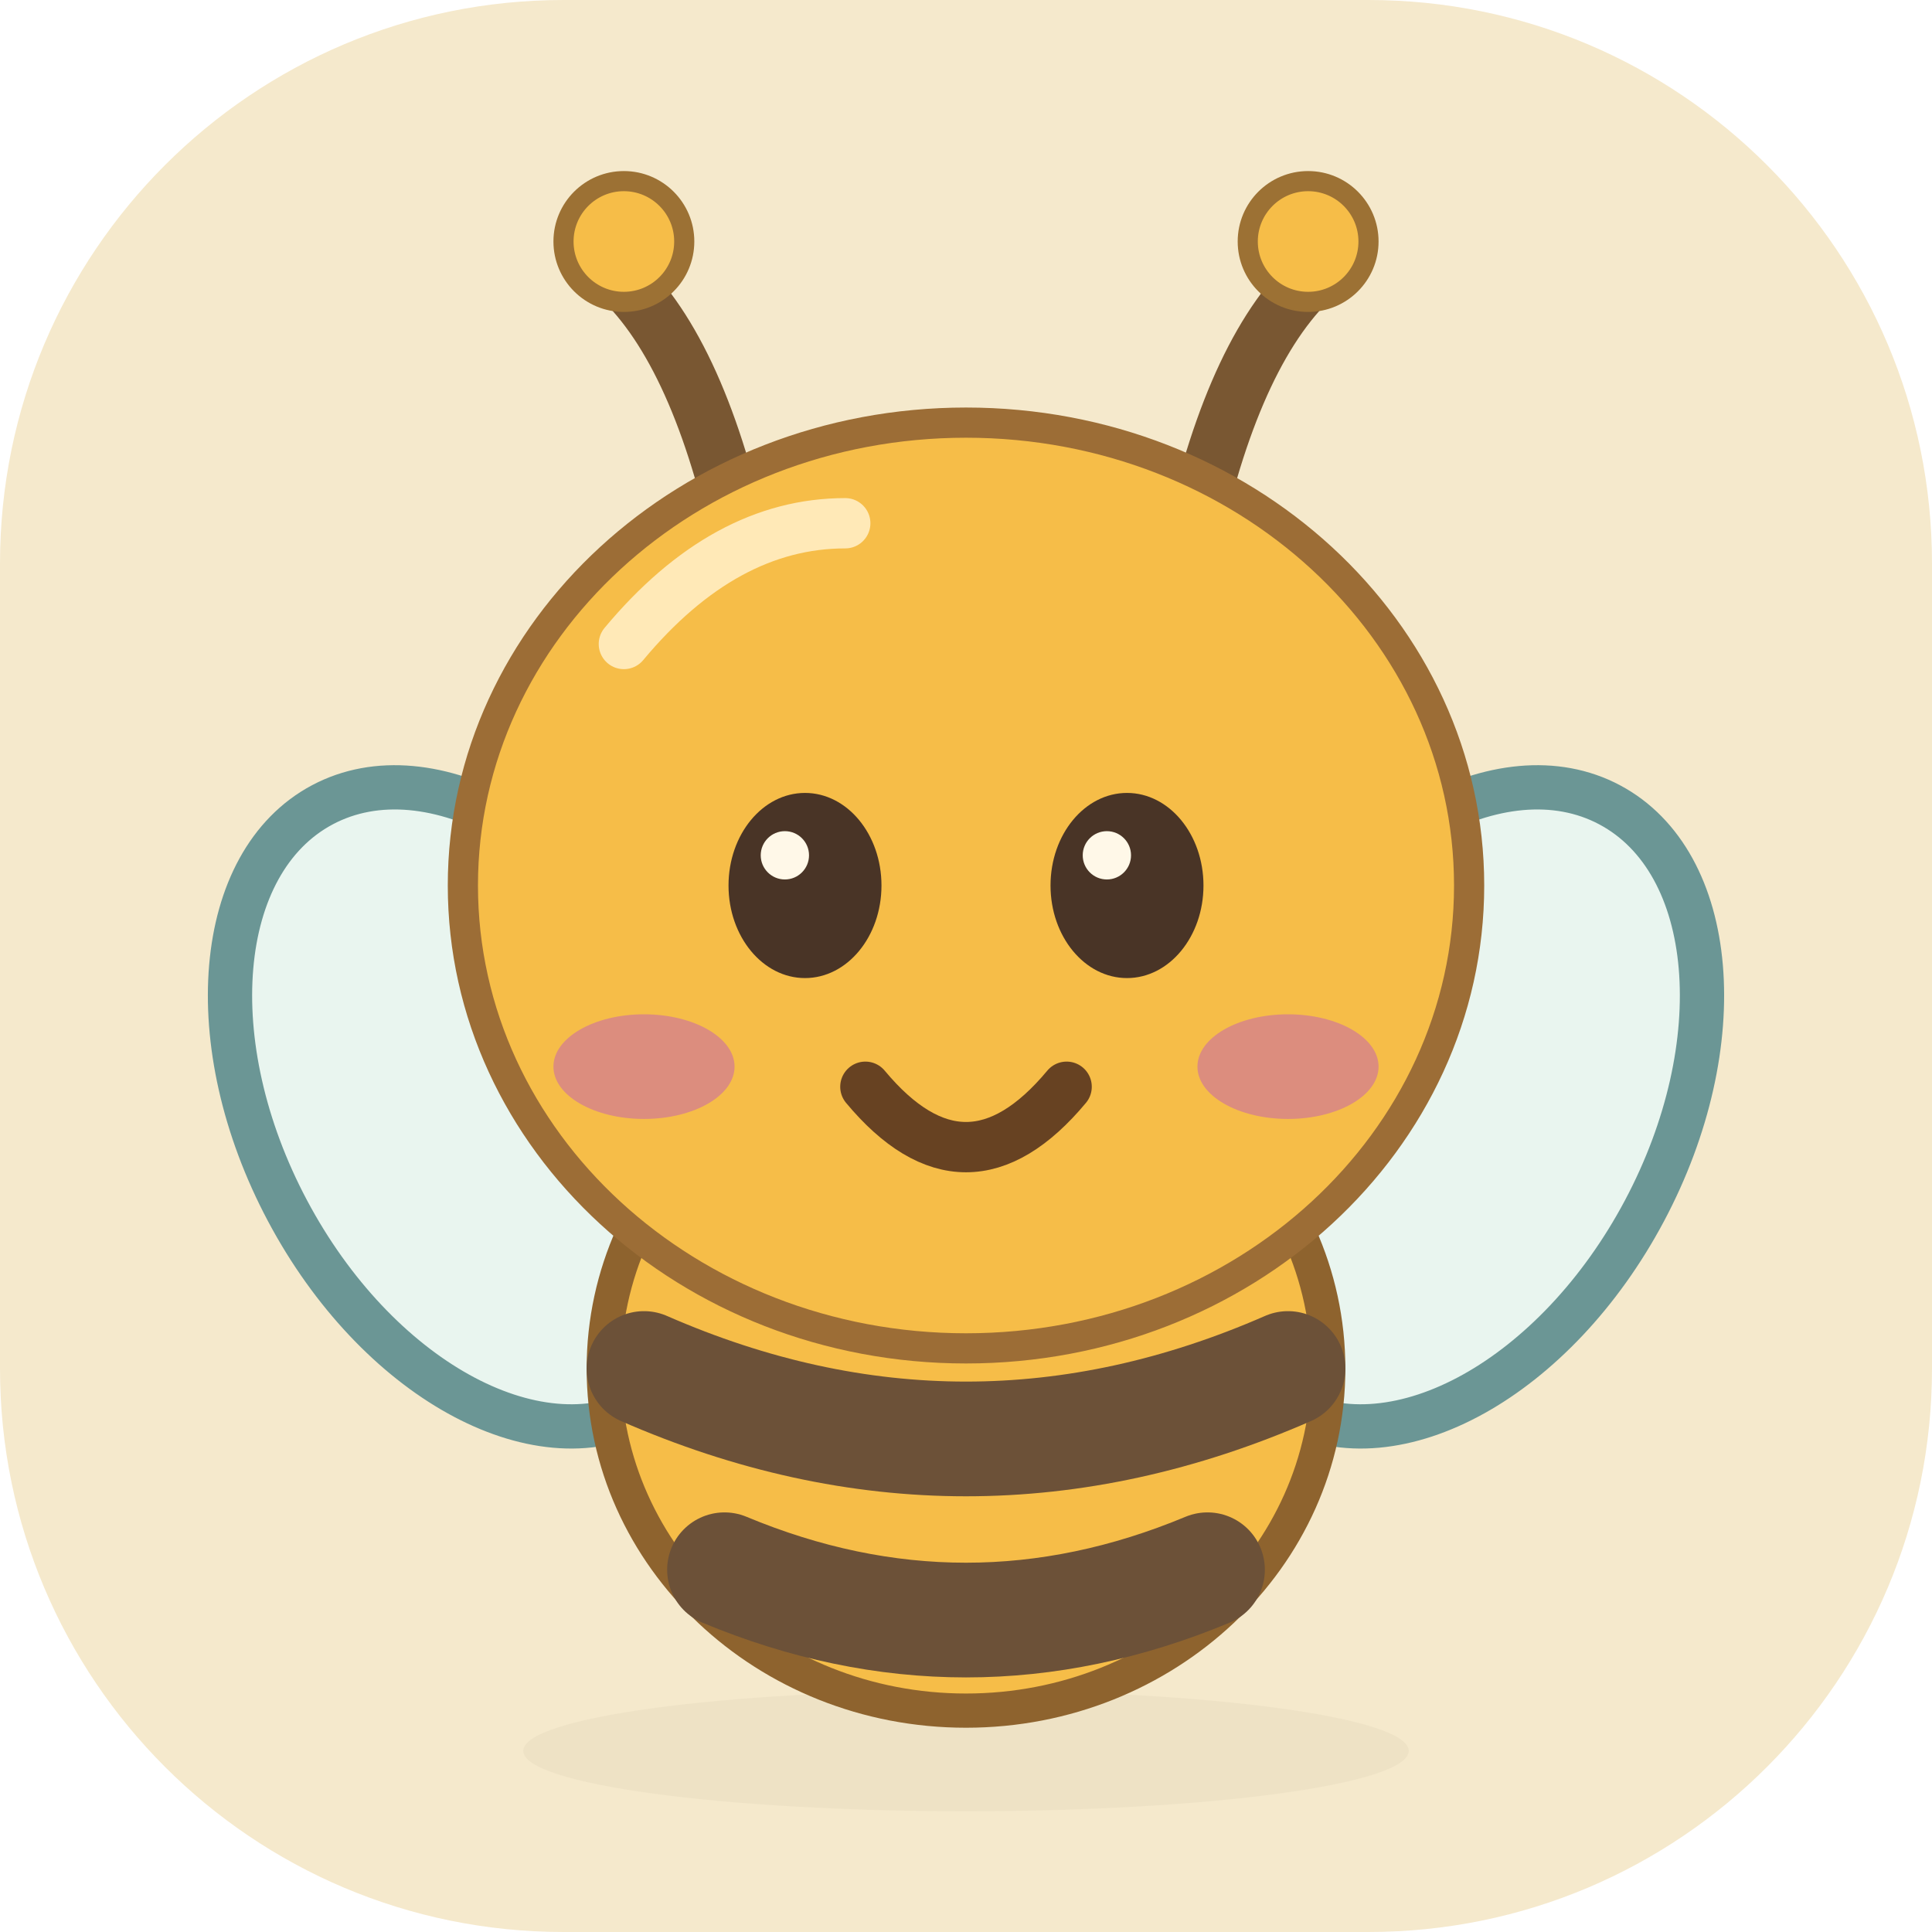
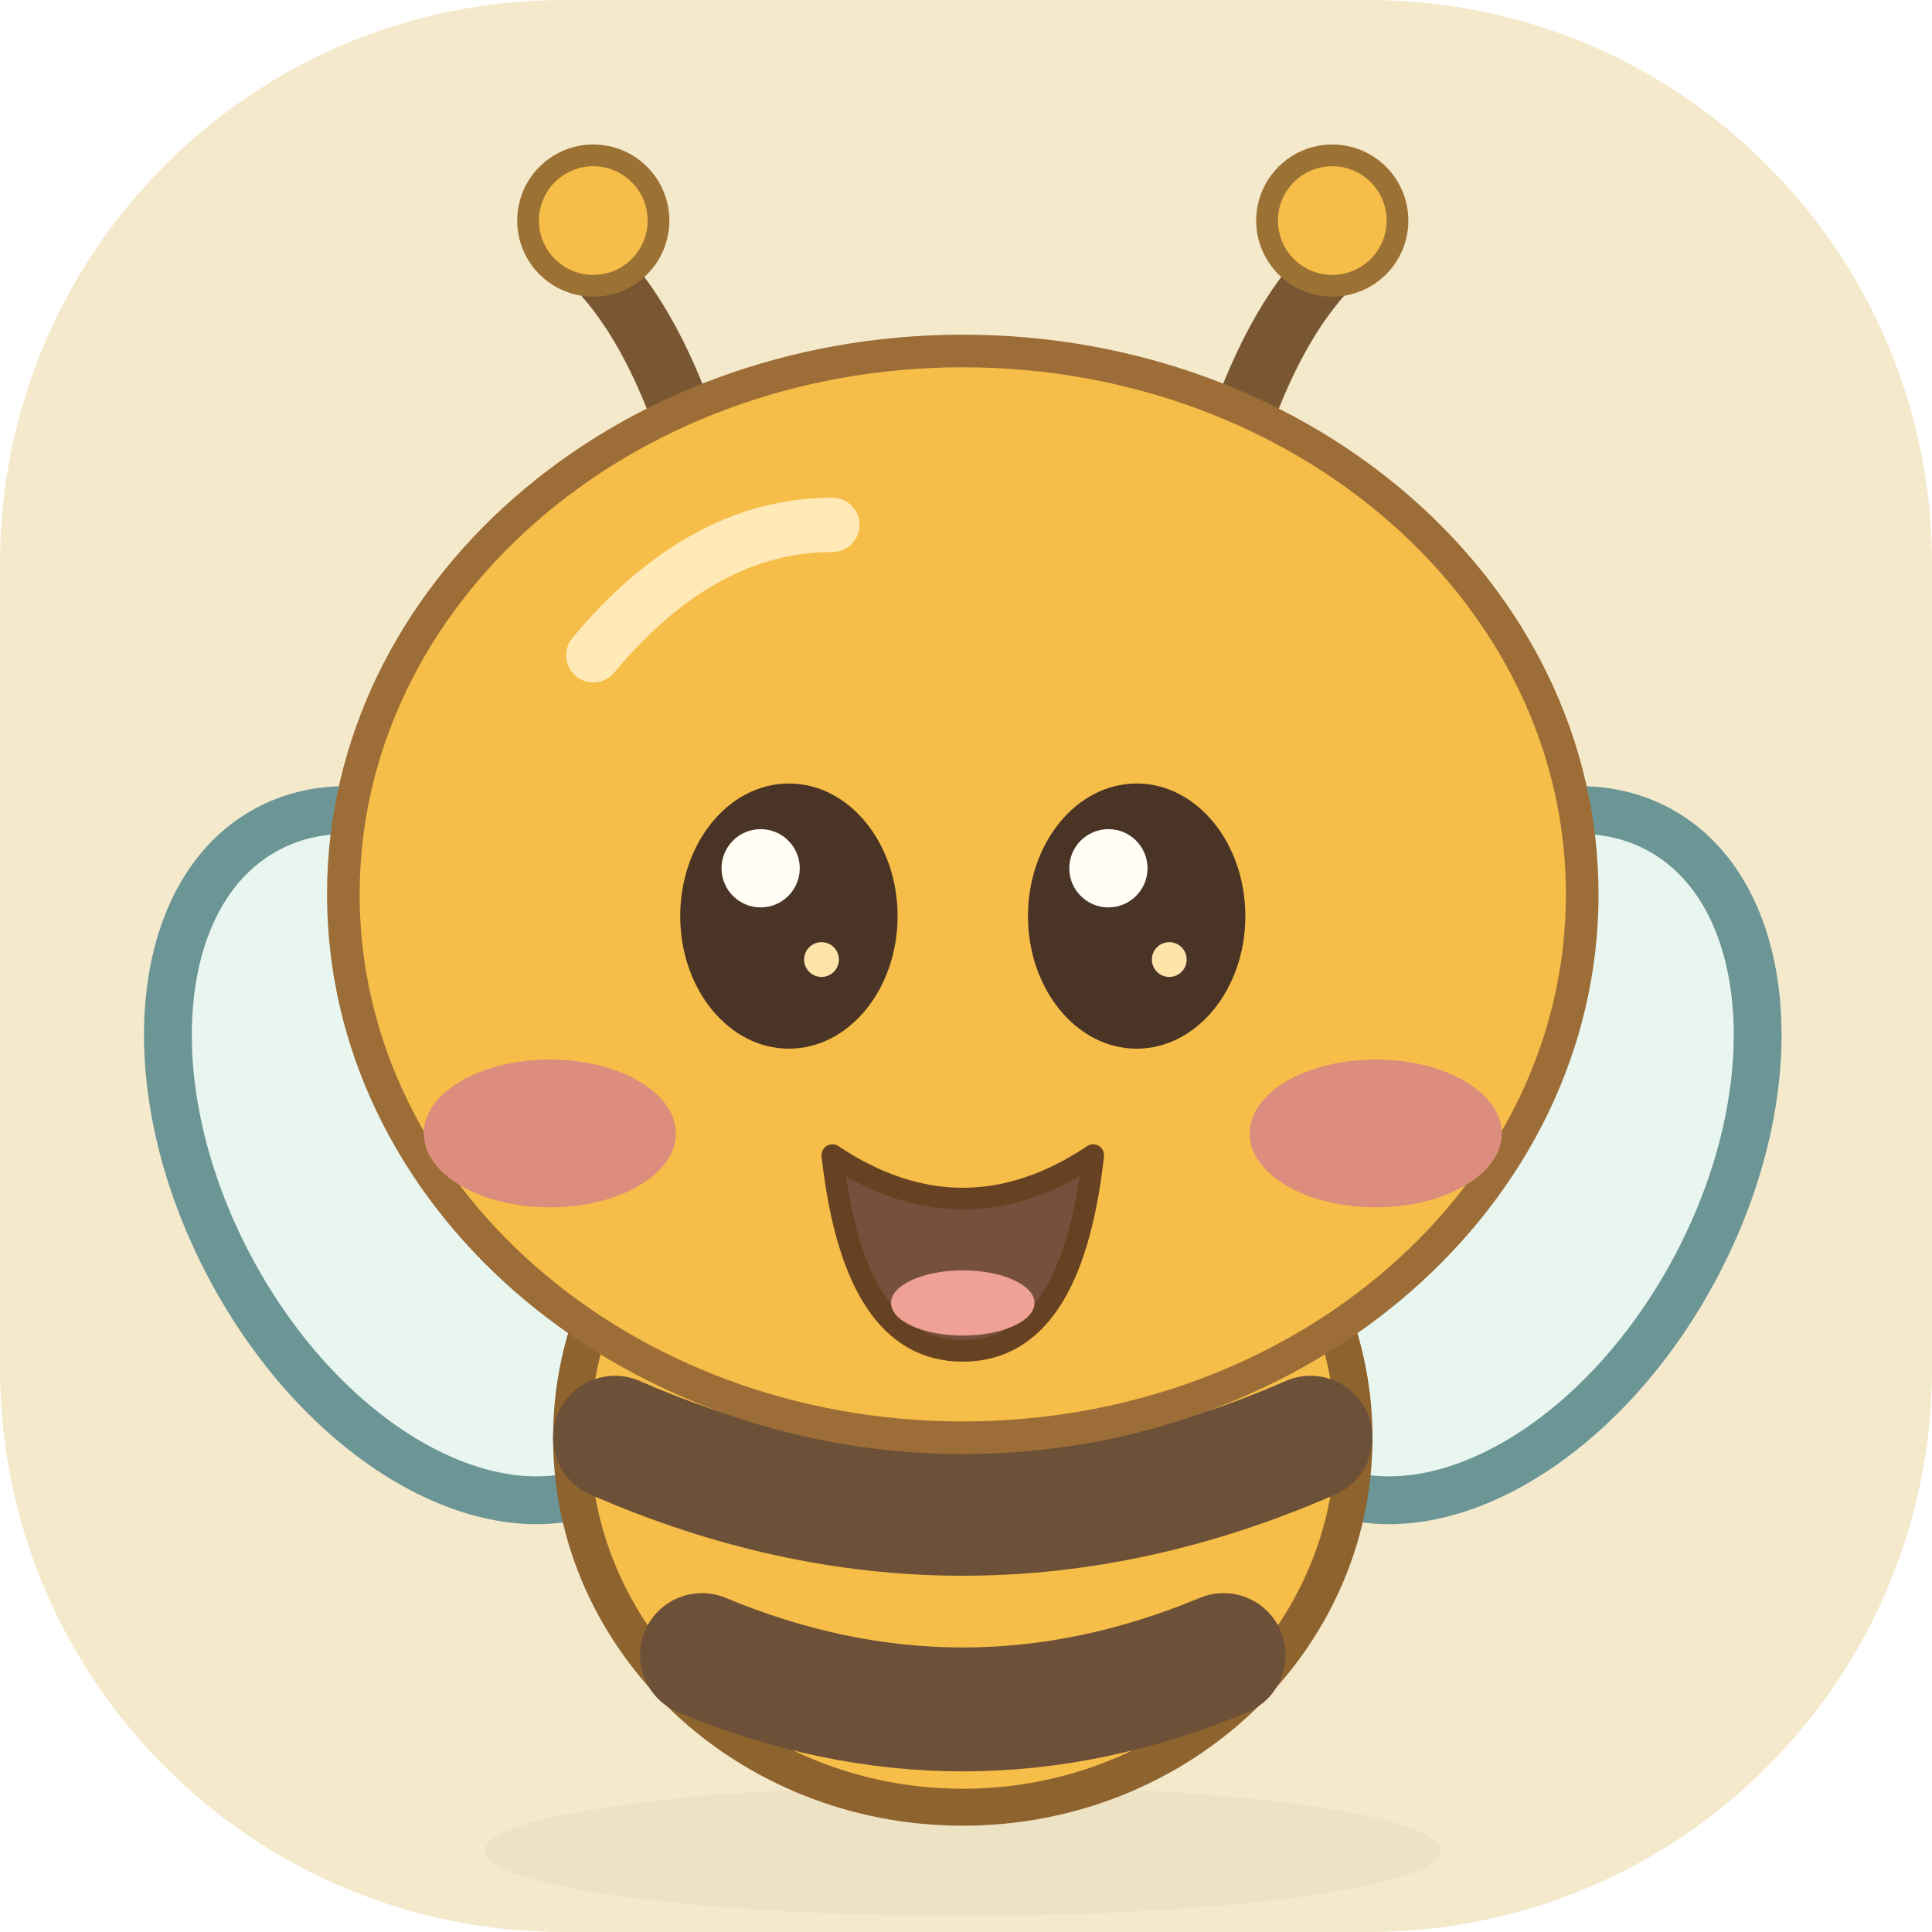
<svg xmlns="http://www.w3.org/2000/svg" viewBox="0 0 96 96">
  <rect x="0" y="0" width="96" height="96" rx="28" fill="#f5e9cc" />
-   <ellipse cx="48" cy="87" rx="22" ry="3" fill="#6b58420c" stroke="none" stroke-width="1.7" />
-   <ellipse cx="24" cy="55" rx="11" ry="17" transform="rotate(-28 24 55)" fill="#e9f5ef" stroke="#6b9695" stroke-width="2.2" />
-   <ellipse cx="72" cy="55" rx="11" ry="17" transform="rotate(28 72 55)" fill="#e9f5ef" stroke="#6b9695" stroke-width="2.2" />
-   <ellipse cx="48" cy="68" rx="18" ry="17" fill="#f6bd48" stroke="#8e632e" stroke-width="1.7" />
-   <path d="M32 68q16 7 32 0m-28 10q12 5 24 0" fill="none" stroke="#6c5138" stroke-width="5.7" stroke-linecap="round" stroke-linejoin="round" />
-   <path d="M37 28q-2-10-6-14m28 14q2-10 6-14" fill="none" stroke="#795732" stroke-width="2.8" stroke-linecap="round" stroke-linejoin="round" />
-   <ellipse cx="31" cy="12" rx="3" ry="3" fill="#f6bd48" stroke="#9c7134" stroke-width="1" />
-   <ellipse cx="65" cy="12" rx="3" ry="3" fill="#f6bd48" stroke="#9c7134" stroke-width="1" />
-   <ellipse cx="48" cy="44" rx="25" ry="23" fill="#f6bd48" stroke="#9c6d36" stroke-width="1.5" />
-   <path d="M31 32q5-6 11-6" fill="none" stroke="#ffe9b7" stroke-width="2.5" stroke-linecap="round" stroke-linejoin="round" />
-   <ellipse cx="40" cy="44" rx="3.8" ry="4.6" fill="#493426" stroke="none" stroke-width="1.7" />
-   <ellipse cx="39" cy="42.5" rx="1.2" ry="1.2" fill="#fff8e8" stroke="none" stroke-width="1.7" />
-   <ellipse cx="56" cy="44" rx="3.8" ry="4.6" fill="#493426" stroke="none" stroke-width="1.7" />
-   <ellipse cx="55" cy="42.5" rx="1.2" ry="1.2" fill="#fff8e8" stroke="none" stroke-width="1.7" />
-   <ellipse cx="32" cy="53" rx="4.5" ry="2.6" fill="#dc8d7e" stroke="none" stroke-width="1.7" />
-   <ellipse cx="64" cy="53" rx="4.5" ry="2.6" fill="#dc8d7e" stroke="none" stroke-width="1.7" />
-   <path d="M43 54q5 6 10 0" fill="none" stroke="#674222" stroke-width="2.5" stroke-linecap="round" stroke-linejoin="round" />
+   <g transform="translate(-4 -2) scale(1.08)">
+     <ellipse cx="48" cy="87" rx="22" ry="3" fill="#6b58420c" stroke="none" stroke-width="1.7" />
+     <ellipse cx="24" cy="55" rx="11" ry="17" transform="rotate(-28 24 55)" fill="#e9f5ef" stroke="#6b9695" stroke-width="2.2" />
+     <ellipse cx="72" cy="55" rx="11" ry="17" transform="rotate(28 72 55)" fill="#e9f5ef" stroke="#6b9695" stroke-width="2.2" />
+     <ellipse cx="48" cy="68" rx="18" ry="17" fill="#f6bd48" stroke="#8e632e" stroke-width="1.7" />
+     <path d="M32 68q16 7 32 0m-28 10q12 5 24 0" fill="none" stroke="#6c5138" stroke-width="5.7" stroke-linecap="round" stroke-linejoin="round" />
+     <path d="M37 28q-2-10-6-14m28 14q2-10 6-14" fill="none" stroke="#795732" stroke-width="2.8" stroke-linecap="round" stroke-linejoin="round" />
+     <ellipse cx="31" cy="12" rx="3" ry="3" fill="#f6bd48" stroke="#9c7134" stroke-width="1" />
+     <ellipse cx="65" cy="12" rx="3" ry="3" fill="#f6bd48" stroke="#9c7134" stroke-width="1" />
+     <ellipse cx="48" cy="43" rx="28.5" ry="25" fill="#f6bd48" stroke="#9c6d36" stroke-width="1.5" />
+     <path d="M31 32q5-6 11-6" fill="none" stroke="#ffe9b7" stroke-width="2.5" stroke-linecap="round" stroke-linejoin="round" />
+     <ellipse cx="40" cy="44" rx="5" ry="6.1" fill="#493426" stroke="none" stroke-width="1.7" />
+     <ellipse cx="38.7" cy="41.8" rx="1.8" ry="1.8" fill="#fffdf4" stroke="none" stroke-width="1.7" />
+     <ellipse cx="41.5" cy="46" rx="0.8" ry="0.8" fill="#ffe4aa" stroke="none" stroke-width="1.7" />
+     <ellipse cx="56" cy="44" rx="5" ry="6.1" fill="#493426" stroke="none" stroke-width="1.7" />
+     <ellipse cx="54.7" cy="41.8" rx="1.8" ry="1.8" fill="#fffdf4" stroke="none" stroke-width="1.7" />
+     <ellipse cx="57.5" cy="46" rx="0.8" ry="0.8" fill="#ffe4aa" stroke="none" stroke-width="1.7" />
+     <ellipse cx="29" cy="54" rx="5.8" ry="3.4" fill="#dc8d7e" stroke="none" stroke-width="1.7" />
+     <ellipse cx="67" cy="54" rx="5.8" ry="3.4" fill="#dc8d7e" stroke="none" stroke-width="1.7" />
+     <path d="M42 55q6 4 12 0-1 9-6 9t-6-9Z" fill="#76503d" stroke="#674222" stroke-width="1" stroke-linecap="round" stroke-linejoin="round" />
+     <ellipse cx="48" cy="61.8" rx="3.3" ry="1.5" fill="#eea194" stroke="none" stroke-width="1.7" />
+   </g>
</svg>
